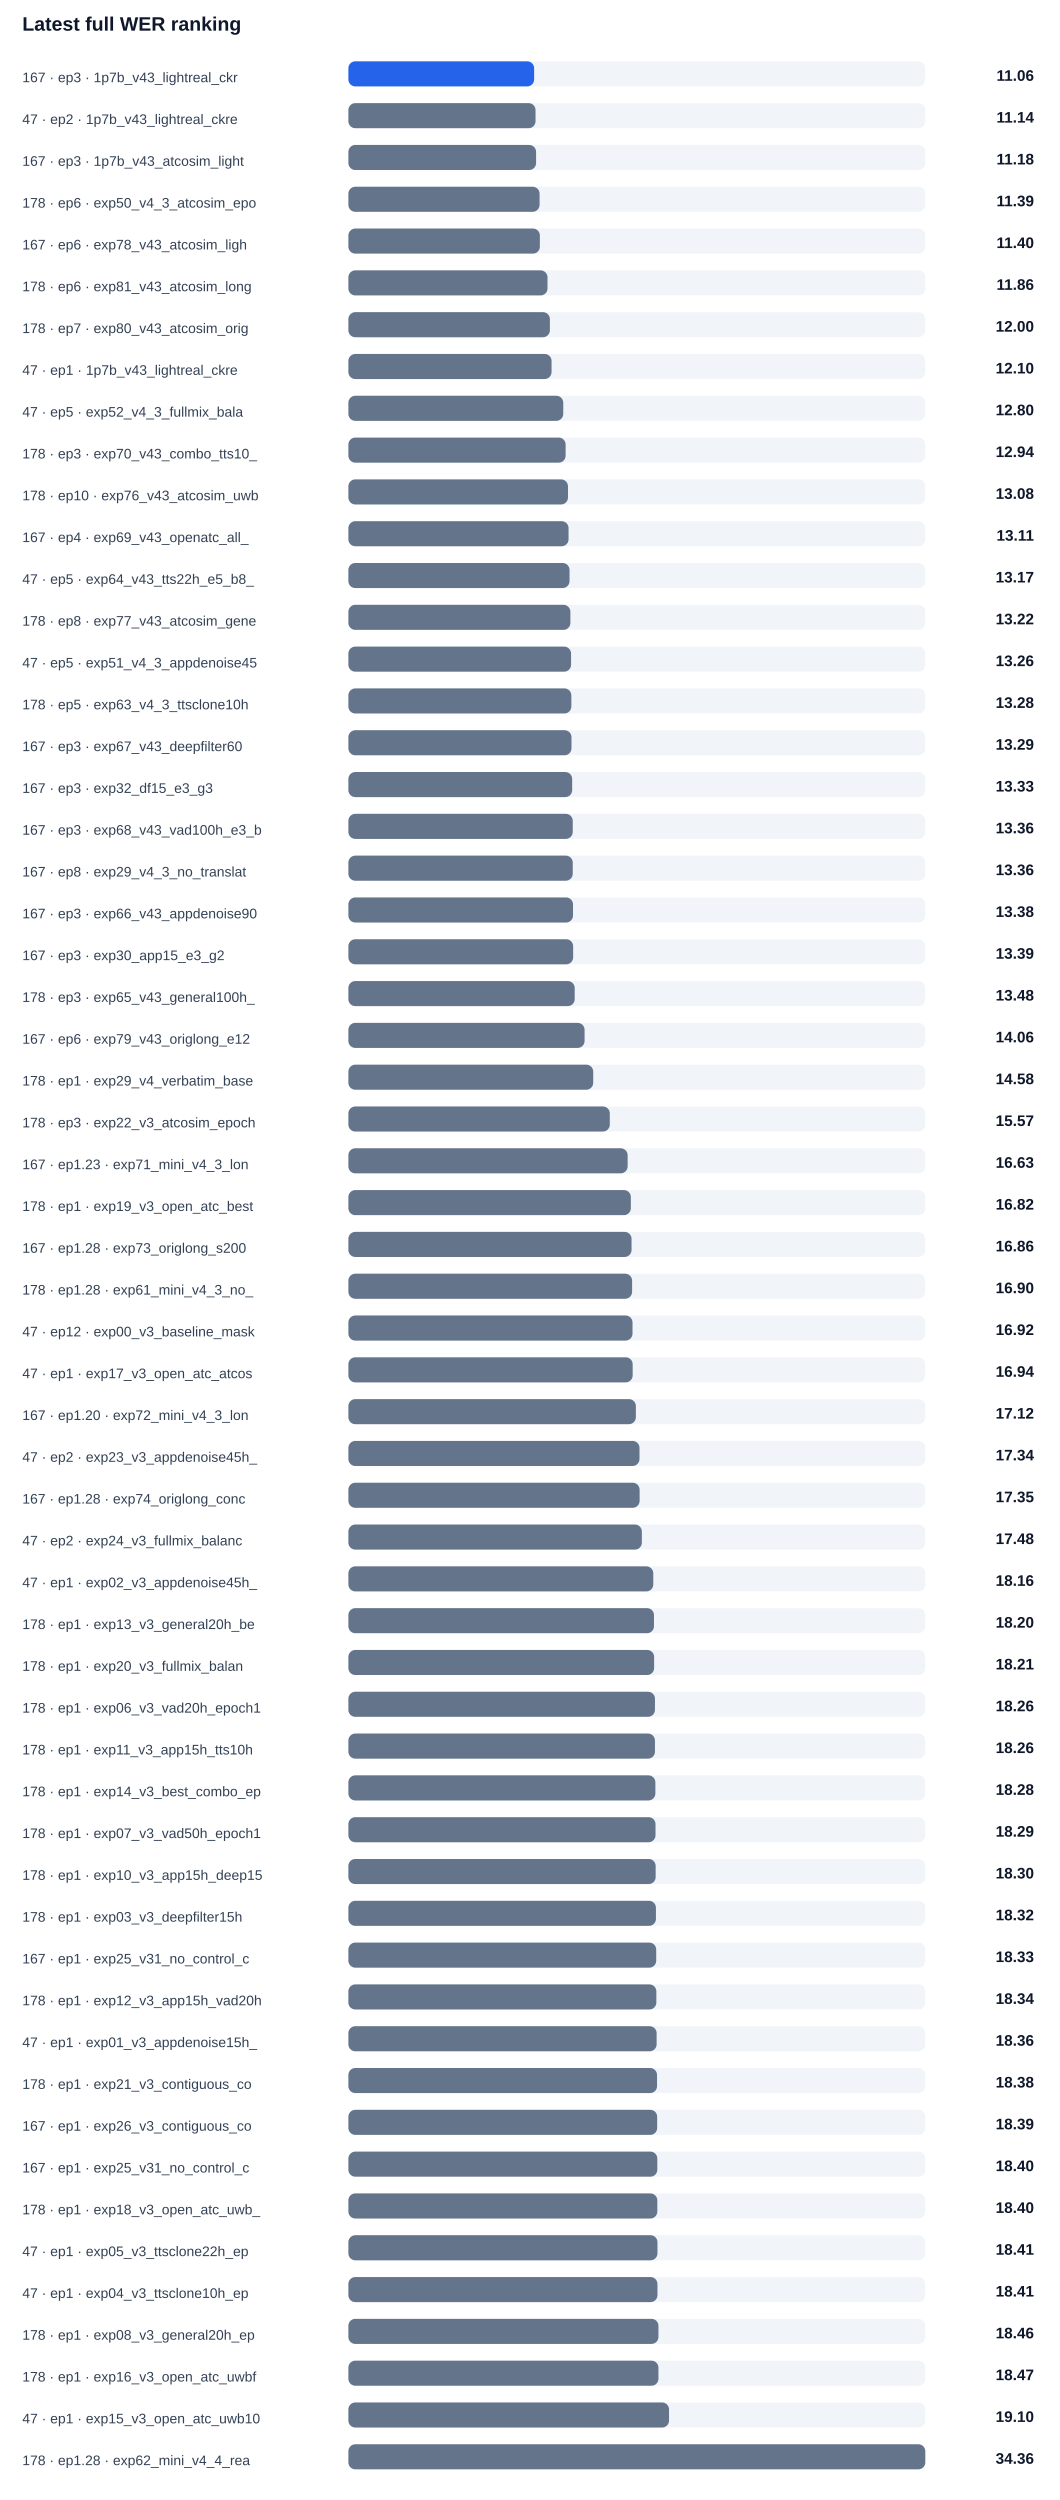
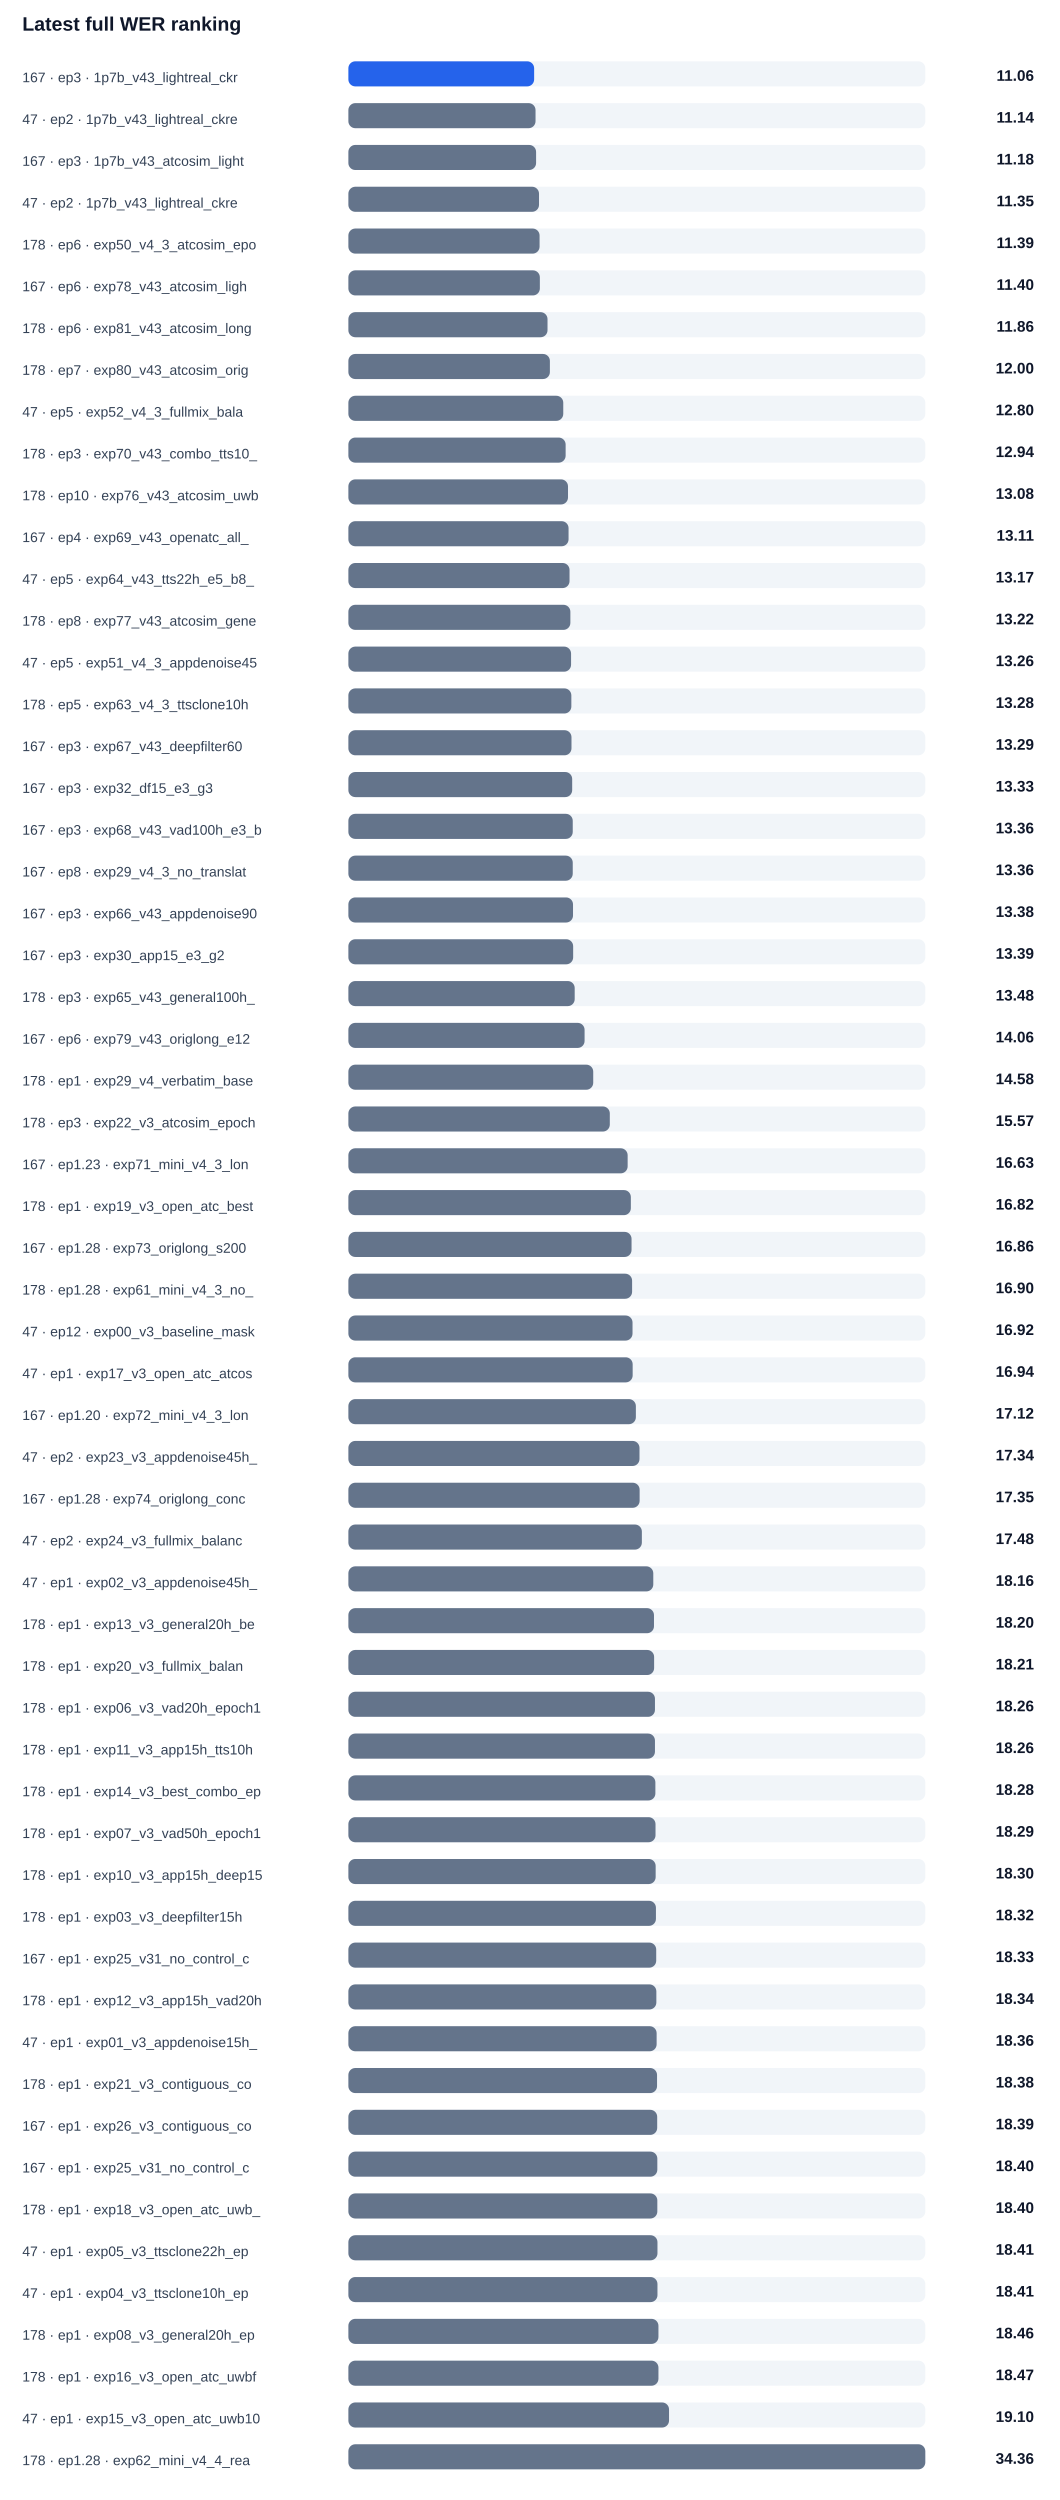
<svg xmlns="http://www.w3.org/2000/svg" width="100%" viewBox="0 0 760 1794" style="max-width:760px;background:#ffffff;border:1px solid #e5e7eb;border-radius:10px;">
  <text x="16.0" y="22.0" font-size="14" fill="#0f172a" text-anchor="start" font-family="Arial, sans-serif" font-weight="700">Latest full WER ranking</text>
  <text x="16.0" y="59.0" font-size="10" fill="#334155" text-anchor="start" font-family="Arial, sans-serif" font-weight="400">167 · ep3 · 1p7b_v43_lightreal_ckr</text>
  <rect x="250" y="44" width="414" height="18" rx="5" fill="#f1f5f9" />
  <rect x="250" y="44" width="133.3" height="18" rx="5" fill="#2563eb" />
  <text x="742.0" y="58.0" font-size="11" fill="#0f172a" text-anchor="end" font-family="Arial, sans-serif" font-weight="700">11.06</text>
  <text x="16.0" y="89.0" font-size="10" fill="#334155" text-anchor="start" font-family="Arial, sans-serif" font-weight="400">47 · ep2 · 1p7b_v43_lightreal_ckre</text>
  <rect x="250" y="74" width="414" height="18" rx="5" fill="#f1f5f9" />
  <rect x="250" y="74" width="134.3" height="18" rx="5" fill="#64748b" />
  <text x="742.0" y="88.0" font-size="11" fill="#0f172a" text-anchor="end" font-family="Arial, sans-serif" font-weight="700">11.14</text>
  <text x="16.0" y="119.0" font-size="10" fill="#334155" text-anchor="start" font-family="Arial, sans-serif" font-weight="400">167 · ep3 · 1p7b_v43_atcosim_light</text>
  <rect x="250" y="104" width="414" height="18" rx="5" fill="#f1f5f9" />
  <rect x="250" y="104" width="134.7" height="18" rx="5" fill="#64748b" />
  <text x="742.0" y="118.0" font-size="11" fill="#0f172a" text-anchor="end" font-family="Arial, sans-serif" font-weight="700">11.18</text>
-   <text x="16.0" y="149.0" font-size="10" fill="#334155" text-anchor="start" font-family="Arial, sans-serif" font-weight="400">178 · ep6 · exp50_v4_3_atcosim_epo</text>
+   <text x="16.0" y="149.0" font-size="10" fill="#334155" text-anchor="start" font-family="Arial, sans-serif" font-weight="400">47 · ep2 · 1p7b_v43_lightreal_ckre</text>
  <rect x="250" y="134" width="414" height="18" rx="5" fill="#f1f5f9" />
-   <rect x="250" y="134" width="137.2" height="18" rx="5" fill="#64748b" />
-   <text x="742.0" y="148.0" font-size="11" fill="#0f172a" text-anchor="end" font-family="Arial, sans-serif" font-weight="700">11.39</text>
-   <text x="16.0" y="179.0" font-size="10" fill="#334155" text-anchor="start" font-family="Arial, sans-serif" font-weight="400">167 · ep6 · exp78_v43_atcosim_ligh</text>
+   <rect x="250" y="134" width="136.8" height="18" rx="5" fill="#64748b" />
+   <text x="742.0" y="148.0" font-size="11" fill="#0f172a" text-anchor="end" font-family="Arial, sans-serif" font-weight="700">11.35</text>
+   <text x="16.0" y="179.0" font-size="10" fill="#334155" text-anchor="start" font-family="Arial, sans-serif" font-weight="400">178 · ep6 · exp50_v4_3_atcosim_epo</text>
  <rect x="250" y="164" width="414" height="18" rx="5" fill="#f1f5f9" />
-   <rect x="250" y="164" width="137.4" height="18" rx="5" fill="#64748b" />
-   <text x="742.0" y="178.0" font-size="11" fill="#0f172a" text-anchor="end" font-family="Arial, sans-serif" font-weight="700">11.40</text>
-   <text x="16.0" y="209.0" font-size="10" fill="#334155" text-anchor="start" font-family="Arial, sans-serif" font-weight="400">178 · ep6 · exp81_v43_atcosim_long</text>
+   <rect x="250" y="164" width="137.2" height="18" rx="5" fill="#64748b" />
+   <text x="742.0" y="178.0" font-size="11" fill="#0f172a" text-anchor="end" font-family="Arial, sans-serif" font-weight="700">11.39</text>
+   <text x="16.0" y="209.0" font-size="10" fill="#334155" text-anchor="start" font-family="Arial, sans-serif" font-weight="400">167 · ep6 · exp78_v43_atcosim_ligh</text>
  <rect x="250" y="194" width="414" height="18" rx="5" fill="#f1f5f9" />
-   <rect x="250" y="194" width="142.9" height="18" rx="5" fill="#64748b" />
-   <text x="742.0" y="208.0" font-size="11" fill="#0f172a" text-anchor="end" font-family="Arial, sans-serif" font-weight="700">11.86</text>
-   <text x="16.0" y="239.0" font-size="10" fill="#334155" text-anchor="start" font-family="Arial, sans-serif" font-weight="400">178 · ep7 · exp80_v43_atcosim_orig</text>
+   <rect x="250" y="194" width="137.4" height="18" rx="5" fill="#64748b" />
+   <text x="742.0" y="208.0" font-size="11" fill="#0f172a" text-anchor="end" font-family="Arial, sans-serif" font-weight="700">11.40</text>
+   <text x="16.0" y="239.0" font-size="10" fill="#334155" text-anchor="start" font-family="Arial, sans-serif" font-weight="400">178 · ep6 · exp81_v43_atcosim_long</text>
  <rect x="250" y="224" width="414" height="18" rx="5" fill="#f1f5f9" />
-   <rect x="250" y="224" width="144.6" height="18" rx="5" fill="#64748b" />
-   <text x="742.0" y="238.0" font-size="11" fill="#0f172a" text-anchor="end" font-family="Arial, sans-serif" font-weight="700">12.00</text>
-   <text x="16.0" y="269.0" font-size="10" fill="#334155" text-anchor="start" font-family="Arial, sans-serif" font-weight="400">47 · ep1 · 1p7b_v43_lightreal_ckre</text>
+   <rect x="250" y="224" width="142.9" height="18" rx="5" fill="#64748b" />
+   <text x="742.0" y="238.0" font-size="11" fill="#0f172a" text-anchor="end" font-family="Arial, sans-serif" font-weight="700">11.86</text>
+   <text x="16.0" y="269.0" font-size="10" fill="#334155" text-anchor="start" font-family="Arial, sans-serif" font-weight="400">178 · ep7 · exp80_v43_atcosim_orig</text>
  <rect x="250" y="254" width="414" height="18" rx="5" fill="#f1f5f9" />
-   <rect x="250" y="254" width="145.8" height="18" rx="5" fill="#64748b" />
-   <text x="742.0" y="268.0" font-size="11" fill="#0f172a" text-anchor="end" font-family="Arial, sans-serif" font-weight="700">12.10</text>
+   <rect x="250" y="254" width="144.6" height="18" rx="5" fill="#64748b" />
+   <text x="742.0" y="268.0" font-size="11" fill="#0f172a" text-anchor="end" font-family="Arial, sans-serif" font-weight="700">12.00</text>
  <text x="16.0" y="299.0" font-size="10" fill="#334155" text-anchor="start" font-family="Arial, sans-serif" font-weight="400">47 · ep5 · exp52_v4_3_fullmix_bala</text>
  <rect x="250" y="284" width="414" height="18" rx="5" fill="#f1f5f9" />
  <rect x="250" y="284" width="154.2" height="18" rx="5" fill="#64748b" />
  <text x="742.0" y="298.0" font-size="11" fill="#0f172a" text-anchor="end" font-family="Arial, sans-serif" font-weight="700">12.80</text>
  <text x="16.0" y="329.0" font-size="10" fill="#334155" text-anchor="start" font-family="Arial, sans-serif" font-weight="400">178 · ep3 · exp70_v43_combo_tts10_</text>
  <rect x="250" y="314" width="414" height="18" rx="5" fill="#f1f5f9" />
  <rect x="250" y="314" width="155.9" height="18" rx="5" fill="#64748b" />
  <text x="742.0" y="328.0" font-size="11" fill="#0f172a" text-anchor="end" font-family="Arial, sans-serif" font-weight="700">12.94</text>
  <text x="16.0" y="359.0" font-size="10" fill="#334155" text-anchor="start" font-family="Arial, sans-serif" font-weight="400">178 · ep10 · exp76_v43_atcosim_uwb</text>
  <rect x="250" y="344" width="414" height="18" rx="5" fill="#f1f5f9" />
  <rect x="250" y="344" width="157.6" height="18" rx="5" fill="#64748b" />
  <text x="742.0" y="358.0" font-size="11" fill="#0f172a" text-anchor="end" font-family="Arial, sans-serif" font-weight="700">13.08</text>
  <text x="16.0" y="389.0" font-size="10" fill="#334155" text-anchor="start" font-family="Arial, sans-serif" font-weight="400">167 · ep4 · exp69_v43_openatc_all_</text>
  <rect x="250" y="374" width="414" height="18" rx="5" fill="#f1f5f9" />
  <rect x="250" y="374" width="158.0" height="18" rx="5" fill="#64748b" />
  <text x="742.0" y="388.0" font-size="11" fill="#0f172a" text-anchor="end" font-family="Arial, sans-serif" font-weight="700">13.11</text>
  <text x="16.0" y="419.0" font-size="10" fill="#334155" text-anchor="start" font-family="Arial, sans-serif" font-weight="400">47 · ep5 · exp64_v43_tts22h_e5_b8_</text>
  <rect x="250" y="404" width="414" height="18" rx="5" fill="#f1f5f9" />
  <rect x="250" y="404" width="158.7" height="18" rx="5" fill="#64748b" />
  <text x="742.0" y="418.0" font-size="11" fill="#0f172a" text-anchor="end" font-family="Arial, sans-serif" font-weight="700">13.17</text>
  <text x="16.0" y="449.0" font-size="10" fill="#334155" text-anchor="start" font-family="Arial, sans-serif" font-weight="400">178 · ep8 · exp77_v43_atcosim_gene</text>
  <rect x="250" y="434" width="414" height="18" rx="5" fill="#f1f5f9" />
  <rect x="250" y="434" width="159.3" height="18" rx="5" fill="#64748b" />
  <text x="742.0" y="448.0" font-size="11" fill="#0f172a" text-anchor="end" font-family="Arial, sans-serif" font-weight="700">13.22</text>
  <text x="16.0" y="479.0" font-size="10" fill="#334155" text-anchor="start" font-family="Arial, sans-serif" font-weight="400">47 · ep5 · exp51_v4_3_appdenoise45</text>
  <rect x="250" y="464" width="414" height="18" rx="5" fill="#f1f5f9" />
  <rect x="250" y="464" width="159.8" height="18" rx="5" fill="#64748b" />
  <text x="742.0" y="478.0" font-size="11" fill="#0f172a" text-anchor="end" font-family="Arial, sans-serif" font-weight="700">13.26</text>
  <text x="16.0" y="509.0" font-size="10" fill="#334155" text-anchor="start" font-family="Arial, sans-serif" font-weight="400">178 · ep5 · exp63_v4_3_ttsclone10h</text>
  <rect x="250" y="494" width="414" height="18" rx="5" fill="#f1f5f9" />
  <rect x="250" y="494" width="160.0" height="18" rx="5" fill="#64748b" />
  <text x="742.0" y="508.0" font-size="11" fill="#0f172a" text-anchor="end" font-family="Arial, sans-serif" font-weight="700">13.28</text>
  <text x="16.0" y="539.0" font-size="10" fill="#334155" text-anchor="start" font-family="Arial, sans-serif" font-weight="400">167 · ep3 · exp67_v43_deepfilter60</text>
  <rect x="250" y="524" width="414" height="18" rx="5" fill="#f1f5f9" />
  <rect x="250" y="524" width="160.1" height="18" rx="5" fill="#64748b" />
  <text x="742.0" y="538.0" font-size="11" fill="#0f172a" text-anchor="end" font-family="Arial, sans-serif" font-weight="700">13.29</text>
  <text x="16.0" y="569.0" font-size="10" fill="#334155" text-anchor="start" font-family="Arial, sans-serif" font-weight="400">167 · ep3 · exp32_df15_e3_g3</text>
  <rect x="250" y="554" width="414" height="18" rx="5" fill="#f1f5f9" />
  <rect x="250" y="554" width="160.6" height="18" rx="5" fill="#64748b" />
  <text x="742.0" y="568.0" font-size="11" fill="#0f172a" text-anchor="end" font-family="Arial, sans-serif" font-weight="700">13.33</text>
  <text x="16.0" y="599.0" font-size="10" fill="#334155" text-anchor="start" font-family="Arial, sans-serif" font-weight="400">167 · ep3 · exp68_v43_vad100h_e3_b</text>
  <rect x="250" y="584" width="414" height="18" rx="5" fill="#f1f5f9" />
  <rect x="250" y="584" width="161.0" height="18" rx="5" fill="#64748b" />
  <text x="742.0" y="598.0" font-size="11" fill="#0f172a" text-anchor="end" font-family="Arial, sans-serif" font-weight="700">13.36</text>
  <text x="16.0" y="629.0" font-size="10" fill="#334155" text-anchor="start" font-family="Arial, sans-serif" font-weight="400">167 · ep8 · exp29_v4_3_no_translat</text>
  <rect x="250" y="614" width="414" height="18" rx="5" fill="#f1f5f9" />
  <rect x="250" y="614" width="161.0" height="18" rx="5" fill="#64748b" />
  <text x="742.0" y="628.0" font-size="11" fill="#0f172a" text-anchor="end" font-family="Arial, sans-serif" font-weight="700">13.36</text>
  <text x="16.0" y="659.0" font-size="10" fill="#334155" text-anchor="start" font-family="Arial, sans-serif" font-weight="400">167 · ep3 · exp66_v43_appdenoise90</text>
  <rect x="250" y="644" width="414" height="18" rx="5" fill="#f1f5f9" />
  <rect x="250" y="644" width="161.2" height="18" rx="5" fill="#64748b" />
  <text x="742.0" y="658.0" font-size="11" fill="#0f172a" text-anchor="end" font-family="Arial, sans-serif" font-weight="700">13.38</text>
  <text x="16.0" y="689.0" font-size="10" fill="#334155" text-anchor="start" font-family="Arial, sans-serif" font-weight="400">167 · ep3 · exp30_app15_e3_g2</text>
  <rect x="250" y="674" width="414" height="18" rx="5" fill="#f1f5f9" />
  <rect x="250" y="674" width="161.3" height="18" rx="5" fill="#64748b" />
  <text x="742.0" y="688.0" font-size="11" fill="#0f172a" text-anchor="end" font-family="Arial, sans-serif" font-weight="700">13.39</text>
  <text x="16.0" y="719.0" font-size="10" fill="#334155" text-anchor="start" font-family="Arial, sans-serif" font-weight="400">178 · ep3 · exp65_v43_general100h_</text>
  <rect x="250" y="704" width="414" height="18" rx="5" fill="#f1f5f9" />
  <rect x="250" y="704" width="162.4" height="18" rx="5" fill="#64748b" />
  <text x="742.0" y="718.0" font-size="11" fill="#0f172a" text-anchor="end" font-family="Arial, sans-serif" font-weight="700">13.48</text>
  <text x="16.0" y="749.0" font-size="10" fill="#334155" text-anchor="start" font-family="Arial, sans-serif" font-weight="400">167 · ep6 · exp79_v43_origlong_e12</text>
  <rect x="250" y="734" width="414" height="18" rx="5" fill="#f1f5f9" />
  <rect x="250" y="734" width="169.5" height="18" rx="5" fill="#64748b" />
  <text x="742.0" y="748.0" font-size="11" fill="#0f172a" text-anchor="end" font-family="Arial, sans-serif" font-weight="700">14.06</text>
  <text x="16.0" y="779.0" font-size="10" fill="#334155" text-anchor="start" font-family="Arial, sans-serif" font-weight="400">178 · ep1 · exp29_v4_verbatim_base</text>
  <rect x="250" y="764" width="414" height="18" rx="5" fill="#f1f5f9" />
  <rect x="250" y="764" width="175.7" height="18" rx="5" fill="#64748b" />
  <text x="742.0" y="778.0" font-size="11" fill="#0f172a" text-anchor="end" font-family="Arial, sans-serif" font-weight="700">14.58</text>
  <text x="16.0" y="809.0" font-size="10" fill="#334155" text-anchor="start" font-family="Arial, sans-serif" font-weight="400">178 · ep3 · exp22_v3_atcosim_epoch</text>
  <rect x="250" y="794" width="414" height="18" rx="5" fill="#f1f5f9" />
  <rect x="250" y="794" width="187.6" height="18" rx="5" fill="#64748b" />
  <text x="742.0" y="808.0" font-size="11" fill="#0f172a" text-anchor="end" font-family="Arial, sans-serif" font-weight="700">15.57</text>
  <text x="16.0" y="839.0" font-size="10" fill="#334155" text-anchor="start" font-family="Arial, sans-serif" font-weight="400">167 · ep1.23 · exp71_mini_v4_3_lon</text>
  <rect x="250" y="824" width="414" height="18" rx="5" fill="#f1f5f9" />
  <rect x="250" y="824" width="200.4" height="18" rx="5" fill="#64748b" />
  <text x="742.0" y="838.0" font-size="11" fill="#0f172a" text-anchor="end" font-family="Arial, sans-serif" font-weight="700">16.63</text>
  <text x="16.0" y="869.0" font-size="10" fill="#334155" text-anchor="start" font-family="Arial, sans-serif" font-weight="400">178 · ep1 · exp19_v3_open_atc_best</text>
  <rect x="250" y="854" width="414" height="18" rx="5" fill="#f1f5f9" />
  <rect x="250" y="854" width="202.7" height="18" rx="5" fill="#64748b" />
  <text x="742.0" y="868.0" font-size="11" fill="#0f172a" text-anchor="end" font-family="Arial, sans-serif" font-weight="700">16.82</text>
  <text x="16.0" y="899.0" font-size="10" fill="#334155" text-anchor="start" font-family="Arial, sans-serif" font-weight="400">167 · ep1.28 · exp73_origlong_s200</text>
  <rect x="250" y="884" width="414" height="18" rx="5" fill="#f1f5f9" />
  <rect x="250" y="884" width="203.2" height="18" rx="5" fill="#64748b" />
  <text x="742.0" y="898.0" font-size="11" fill="#0f172a" text-anchor="end" font-family="Arial, sans-serif" font-weight="700">16.86</text>
  <text x="16.0" y="929.0" font-size="10" fill="#334155" text-anchor="start" font-family="Arial, sans-serif" font-weight="400">178 · ep1.28 · exp61_mini_v4_3_no_</text>
  <rect x="250" y="914" width="414" height="18" rx="5" fill="#f1f5f9" />
  <rect x="250" y="914" width="203.6" height="18" rx="5" fill="#64748b" />
  <text x="742.0" y="928.0" font-size="11" fill="#0f172a" text-anchor="end" font-family="Arial, sans-serif" font-weight="700">16.90</text>
  <text x="16.0" y="959.0" font-size="10" fill="#334155" text-anchor="start" font-family="Arial, sans-serif" font-weight="400">47 · ep12 · exp00_v3_baseline_mask</text>
  <rect x="250" y="944" width="414" height="18" rx="5" fill="#f1f5f9" />
  <rect x="250" y="944" width="203.9" height="18" rx="5" fill="#64748b" />
  <text x="742.0" y="958.0" font-size="11" fill="#0f172a" text-anchor="end" font-family="Arial, sans-serif" font-weight="700">16.92</text>
  <text x="16.0" y="989.0" font-size="10" fill="#334155" text-anchor="start" font-family="Arial, sans-serif" font-weight="400">47 · ep1 · exp17_v3_open_atc_atcos</text>
  <rect x="250" y="974" width="414" height="18" rx="5" fill="#f1f5f9" />
  <rect x="250" y="974" width="204.0" height="18" rx="5" fill="#64748b" />
  <text x="742.0" y="988.0" font-size="11" fill="#0f172a" text-anchor="end" font-family="Arial, sans-serif" font-weight="700">16.94</text>
  <text x="16.0" y="1019.0" font-size="10" fill="#334155" text-anchor="start" font-family="Arial, sans-serif" font-weight="400">167 · ep1.20 · exp72_mini_v4_3_lon</text>
  <rect x="250" y="1004" width="414" height="18" rx="5" fill="#f1f5f9" />
  <rect x="250" y="1004" width="206.3" height="18" rx="5" fill="#64748b" />
  <text x="742.0" y="1018.0" font-size="11" fill="#0f172a" text-anchor="end" font-family="Arial, sans-serif" font-weight="700">17.12</text>
  <text x="16.0" y="1049.0" font-size="10" fill="#334155" text-anchor="start" font-family="Arial, sans-serif" font-weight="400">47 · ep2 · exp23_v3_appdenoise45h_</text>
  <rect x="250" y="1034" width="414" height="18" rx="5" fill="#f1f5f9" />
  <rect x="250" y="1034" width="208.9" height="18" rx="5" fill="#64748b" />
  <text x="742.0" y="1048.0" font-size="11" fill="#0f172a" text-anchor="end" font-family="Arial, sans-serif" font-weight="700">17.34</text>
  <text x="16.0" y="1079.0" font-size="10" fill="#334155" text-anchor="start" font-family="Arial, sans-serif" font-weight="400">167 · ep1.28 · exp74_origlong_conc</text>
  <rect x="250" y="1064" width="414" height="18" rx="5" fill="#f1f5f9" />
  <rect x="250" y="1064" width="209.0" height="18" rx="5" fill="#64748b" />
  <text x="742.0" y="1078.0" font-size="11" fill="#0f172a" text-anchor="end" font-family="Arial, sans-serif" font-weight="700">17.35</text>
  <text x="16.0" y="1109.0" font-size="10" fill="#334155" text-anchor="start" font-family="Arial, sans-serif" font-weight="400">47 · ep2 · exp24_v3_fullmix_balanc</text>
  <rect x="250" y="1094" width="414" height="18" rx="5" fill="#f1f5f9" />
  <rect x="250" y="1094" width="210.6" height="18" rx="5" fill="#64748b" />
  <text x="742.0" y="1108.0" font-size="11" fill="#0f172a" text-anchor="end" font-family="Arial, sans-serif" font-weight="700">17.48</text>
  <text x="16.0" y="1139.0" font-size="10" fill="#334155" text-anchor="start" font-family="Arial, sans-serif" font-weight="400">47 · ep1 · exp02_v3_appdenoise45h_</text>
  <rect x="250" y="1124" width="414" height="18" rx="5" fill="#f1f5f9" />
  <rect x="250" y="1124" width="218.8" height="18" rx="5" fill="#64748b" />
  <text x="742.0" y="1138.0" font-size="11" fill="#0f172a" text-anchor="end" font-family="Arial, sans-serif" font-weight="700">18.16</text>
  <text x="16.0" y="1169.0" font-size="10" fill="#334155" text-anchor="start" font-family="Arial, sans-serif" font-weight="400">178 · ep1 · exp13_v3_general20h_be</text>
  <rect x="250" y="1154" width="414" height="18" rx="5" fill="#f1f5f9" />
  <rect x="250" y="1154" width="219.3" height="18" rx="5" fill="#64748b" />
  <text x="742.0" y="1168.0" font-size="11" fill="#0f172a" text-anchor="end" font-family="Arial, sans-serif" font-weight="700">18.20</text>
  <text x="16.0" y="1199.0" font-size="10" fill="#334155" text-anchor="start" font-family="Arial, sans-serif" font-weight="400">178 · ep1 · exp20_v3_fullmix_balan</text>
  <rect x="250" y="1184" width="414" height="18" rx="5" fill="#f1f5f9" />
  <rect x="250" y="1184" width="219.4" height="18" rx="5" fill="#64748b" />
  <text x="742.0" y="1198.0" font-size="11" fill="#0f172a" text-anchor="end" font-family="Arial, sans-serif" font-weight="700">18.21</text>
  <text x="16.0" y="1229.0" font-size="10" fill="#334155" text-anchor="start" font-family="Arial, sans-serif" font-weight="400">178 · ep1 · exp06_v3_vad20h_epoch1</text>
  <rect x="250" y="1214" width="414" height="18" rx="5" fill="#f1f5f9" />
  <rect x="250" y="1214" width="220.0" height="18" rx="5" fill="#64748b" />
  <text x="742.0" y="1228.0" font-size="11" fill="#0f172a" text-anchor="end" font-family="Arial, sans-serif" font-weight="700">18.26</text>
  <text x="16.0" y="1259.0" font-size="10" fill="#334155" text-anchor="start" font-family="Arial, sans-serif" font-weight="400">178 · ep1 · exp11_v3_app15h_tts10h</text>
  <rect x="250" y="1244" width="414" height="18" rx="5" fill="#f1f5f9" />
  <rect x="250" y="1244" width="220.0" height="18" rx="5" fill="#64748b" />
  <text x="742.0" y="1258.0" font-size="11" fill="#0f172a" text-anchor="end" font-family="Arial, sans-serif" font-weight="700">18.26</text>
  <text x="16.0" y="1289.0" font-size="10" fill="#334155" text-anchor="start" font-family="Arial, sans-serif" font-weight="400">178 · ep1 · exp14_v3_best_combo_ep</text>
  <rect x="250" y="1274" width="414" height="18" rx="5" fill="#f1f5f9" />
  <rect x="250" y="1274" width="220.3" height="18" rx="5" fill="#64748b" />
  <text x="742.0" y="1288.0" font-size="11" fill="#0f172a" text-anchor="end" font-family="Arial, sans-serif" font-weight="700">18.28</text>
  <text x="16.0" y="1319.0" font-size="10" fill="#334155" text-anchor="start" font-family="Arial, sans-serif" font-weight="400">178 · ep1 · exp07_v3_vad50h_epoch1</text>
  <rect x="250" y="1304" width="414" height="18" rx="5" fill="#f1f5f9" />
  <rect x="250" y="1304" width="220.4" height="18" rx="5" fill="#64748b" />
  <text x="742.0" y="1318.0" font-size="11" fill="#0f172a" text-anchor="end" font-family="Arial, sans-serif" font-weight="700">18.29</text>
  <text x="16.0" y="1349.0" font-size="10" fill="#334155" text-anchor="start" font-family="Arial, sans-serif" font-weight="400">178 · ep1 · exp10_v3_app15h_deep15</text>
  <rect x="250" y="1334" width="414" height="18" rx="5" fill="#f1f5f9" />
  <rect x="250" y="1334" width="220.5" height="18" rx="5" fill="#64748b" />
  <text x="742.0" y="1348.0" font-size="11" fill="#0f172a" text-anchor="end" font-family="Arial, sans-serif" font-weight="700">18.30</text>
  <text x="16.0" y="1379.0" font-size="10" fill="#334155" text-anchor="start" font-family="Arial, sans-serif" font-weight="400">178 · ep1 · exp03_v3_deepfilter15h</text>
  <rect x="250" y="1364" width="414" height="18" rx="5" fill="#f1f5f9" />
  <rect x="250" y="1364" width="220.7" height="18" rx="5" fill="#64748b" />
  <text x="742.0" y="1378.0" font-size="11" fill="#0f172a" text-anchor="end" font-family="Arial, sans-serif" font-weight="700">18.32</text>
  <text x="16.0" y="1409.0" font-size="10" fill="#334155" text-anchor="start" font-family="Arial, sans-serif" font-weight="400">167 · ep1 · exp25_v31_no_control_c</text>
  <rect x="250" y="1394" width="414" height="18" rx="5" fill="#f1f5f9" />
  <rect x="250" y="1394" width="220.9" height="18" rx="5" fill="#64748b" />
  <text x="742.0" y="1408.0" font-size="11" fill="#0f172a" text-anchor="end" font-family="Arial, sans-serif" font-weight="700">18.33</text>
  <text x="16.0" y="1439.0" font-size="10" fill="#334155" text-anchor="start" font-family="Arial, sans-serif" font-weight="400">178 · ep1 · exp12_v3_app15h_vad20h</text>
  <rect x="250" y="1424" width="414" height="18" rx="5" fill="#f1f5f9" />
  <rect x="250" y="1424" width="221.0" height="18" rx="5" fill="#64748b" />
  <text x="742.0" y="1438.0" font-size="11" fill="#0f172a" text-anchor="end" font-family="Arial, sans-serif" font-weight="700">18.34</text>
  <text x="16.0" y="1469.0" font-size="10" fill="#334155" text-anchor="start" font-family="Arial, sans-serif" font-weight="400">47 · ep1 · exp01_v3_appdenoise15h_</text>
  <rect x="250" y="1454" width="414" height="18" rx="5" fill="#f1f5f9" />
  <rect x="250" y="1454" width="221.2" height="18" rx="5" fill="#64748b" />
  <text x="742.0" y="1468.0" font-size="11" fill="#0f172a" text-anchor="end" font-family="Arial, sans-serif" font-weight="700">18.36</text>
  <text x="16.0" y="1499.0" font-size="10" fill="#334155" text-anchor="start" font-family="Arial, sans-serif" font-weight="400">178 · ep1 · exp21_v3_contiguous_co</text>
  <rect x="250" y="1484" width="414" height="18" rx="5" fill="#f1f5f9" />
  <rect x="250" y="1484" width="221.5" height="18" rx="5" fill="#64748b" />
  <text x="742.0" y="1498.0" font-size="11" fill="#0f172a" text-anchor="end" font-family="Arial, sans-serif" font-weight="700">18.38</text>
  <text x="16.0" y="1529.0" font-size="10" fill="#334155" text-anchor="start" font-family="Arial, sans-serif" font-weight="400">167 · ep1 · exp26_v3_contiguous_co</text>
  <rect x="250" y="1514" width="414" height="18" rx="5" fill="#f1f5f9" />
  <rect x="250" y="1514" width="221.6" height="18" rx="5" fill="#64748b" />
  <text x="742.0" y="1528.0" font-size="11" fill="#0f172a" text-anchor="end" font-family="Arial, sans-serif" font-weight="700">18.39</text>
  <text x="16.0" y="1559.0" font-size="10" fill="#334155" text-anchor="start" font-family="Arial, sans-serif" font-weight="400">167 · ep1 · exp25_v31_no_control_c</text>
  <rect x="250" y="1544" width="414" height="18" rx="5" fill="#f1f5f9" />
  <rect x="250" y="1544" width="221.7" height="18" rx="5" fill="#64748b" />
  <text x="742.0" y="1558.0" font-size="11" fill="#0f172a" text-anchor="end" font-family="Arial, sans-serif" font-weight="700">18.40</text>
  <text x="16.0" y="1589.0" font-size="10" fill="#334155" text-anchor="start" font-family="Arial, sans-serif" font-weight="400">178 · ep1 · exp18_v3_open_atc_uwb_</text>
  <rect x="250" y="1574" width="414" height="18" rx="5" fill="#f1f5f9" />
  <rect x="250" y="1574" width="221.7" height="18" rx="5" fill="#64748b" />
  <text x="742.0" y="1588.0" font-size="11" fill="#0f172a" text-anchor="end" font-family="Arial, sans-serif" font-weight="700">18.40</text>
  <text x="16.0" y="1619.0" font-size="10" fill="#334155" text-anchor="start" font-family="Arial, sans-serif" font-weight="400">47 · ep1 · exp05_v3_ttsclone22h_ep</text>
  <rect x="250" y="1604" width="414" height="18" rx="5" fill="#f1f5f9" />
  <rect x="250" y="1604" width="221.8" height="18" rx="5" fill="#64748b" />
  <text x="742.0" y="1618.0" font-size="11" fill="#0f172a" text-anchor="end" font-family="Arial, sans-serif" font-weight="700">18.41</text>
  <text x="16.0" y="1649.0" font-size="10" fill="#334155" text-anchor="start" font-family="Arial, sans-serif" font-weight="400">47 · ep1 · exp04_v3_ttsclone10h_ep</text>
  <rect x="250" y="1634" width="414" height="18" rx="5" fill="#f1f5f9" />
  <rect x="250" y="1634" width="221.8" height="18" rx="5" fill="#64748b" />
  <text x="742.0" y="1648.0" font-size="11" fill="#0f172a" text-anchor="end" font-family="Arial, sans-serif" font-weight="700">18.41</text>
  <text x="16.0" y="1679.0" font-size="10" fill="#334155" text-anchor="start" font-family="Arial, sans-serif" font-weight="400">178 · ep1 · exp08_v3_general20h_ep</text>
  <rect x="250" y="1664" width="414" height="18" rx="5" fill="#f1f5f9" />
  <rect x="250" y="1664" width="222.5" height="18" rx="5" fill="#64748b" />
  <text x="742.0" y="1678.0" font-size="11" fill="#0f172a" text-anchor="end" font-family="Arial, sans-serif" font-weight="700">18.46</text>
  <text x="16.0" y="1709.0" font-size="10" fill="#334155" text-anchor="start" font-family="Arial, sans-serif" font-weight="400">178 · ep1 · exp16_v3_open_atc_uwbf</text>
  <rect x="250" y="1694" width="414" height="18" rx="5" fill="#f1f5f9" />
  <rect x="250" y="1694" width="222.5" height="18" rx="5" fill="#64748b" />
  <text x="742.0" y="1708.0" font-size="11" fill="#0f172a" text-anchor="end" font-family="Arial, sans-serif" font-weight="700">18.47</text>
  <text x="16.0" y="1739.0" font-size="10" fill="#334155" text-anchor="start" font-family="Arial, sans-serif" font-weight="400">47 · ep1 · exp15_v3_open_atc_uwb10</text>
  <rect x="250" y="1724" width="414" height="18" rx="5" fill="#f1f5f9" />
  <rect x="250" y="1724" width="230.1" height="18" rx="5" fill="#64748b" />
  <text x="742.0" y="1738.0" font-size="11" fill="#0f172a" text-anchor="end" font-family="Arial, sans-serif" font-weight="700">19.10</text>
  <text x="16.0" y="1769.0" font-size="10" fill="#334155" text-anchor="start" font-family="Arial, sans-serif" font-weight="400">178 · ep1.28 · exp62_mini_v4_4_rea</text>
  <rect x="250" y="1754" width="414" height="18" rx="5" fill="#f1f5f9" />
  <rect x="250" y="1754" width="414.0" height="18" rx="5" fill="#64748b" />
  <text x="742.0" y="1768.0" font-size="11" fill="#0f172a" text-anchor="end" font-family="Arial, sans-serif" font-weight="700">34.36</text>
</svg>
